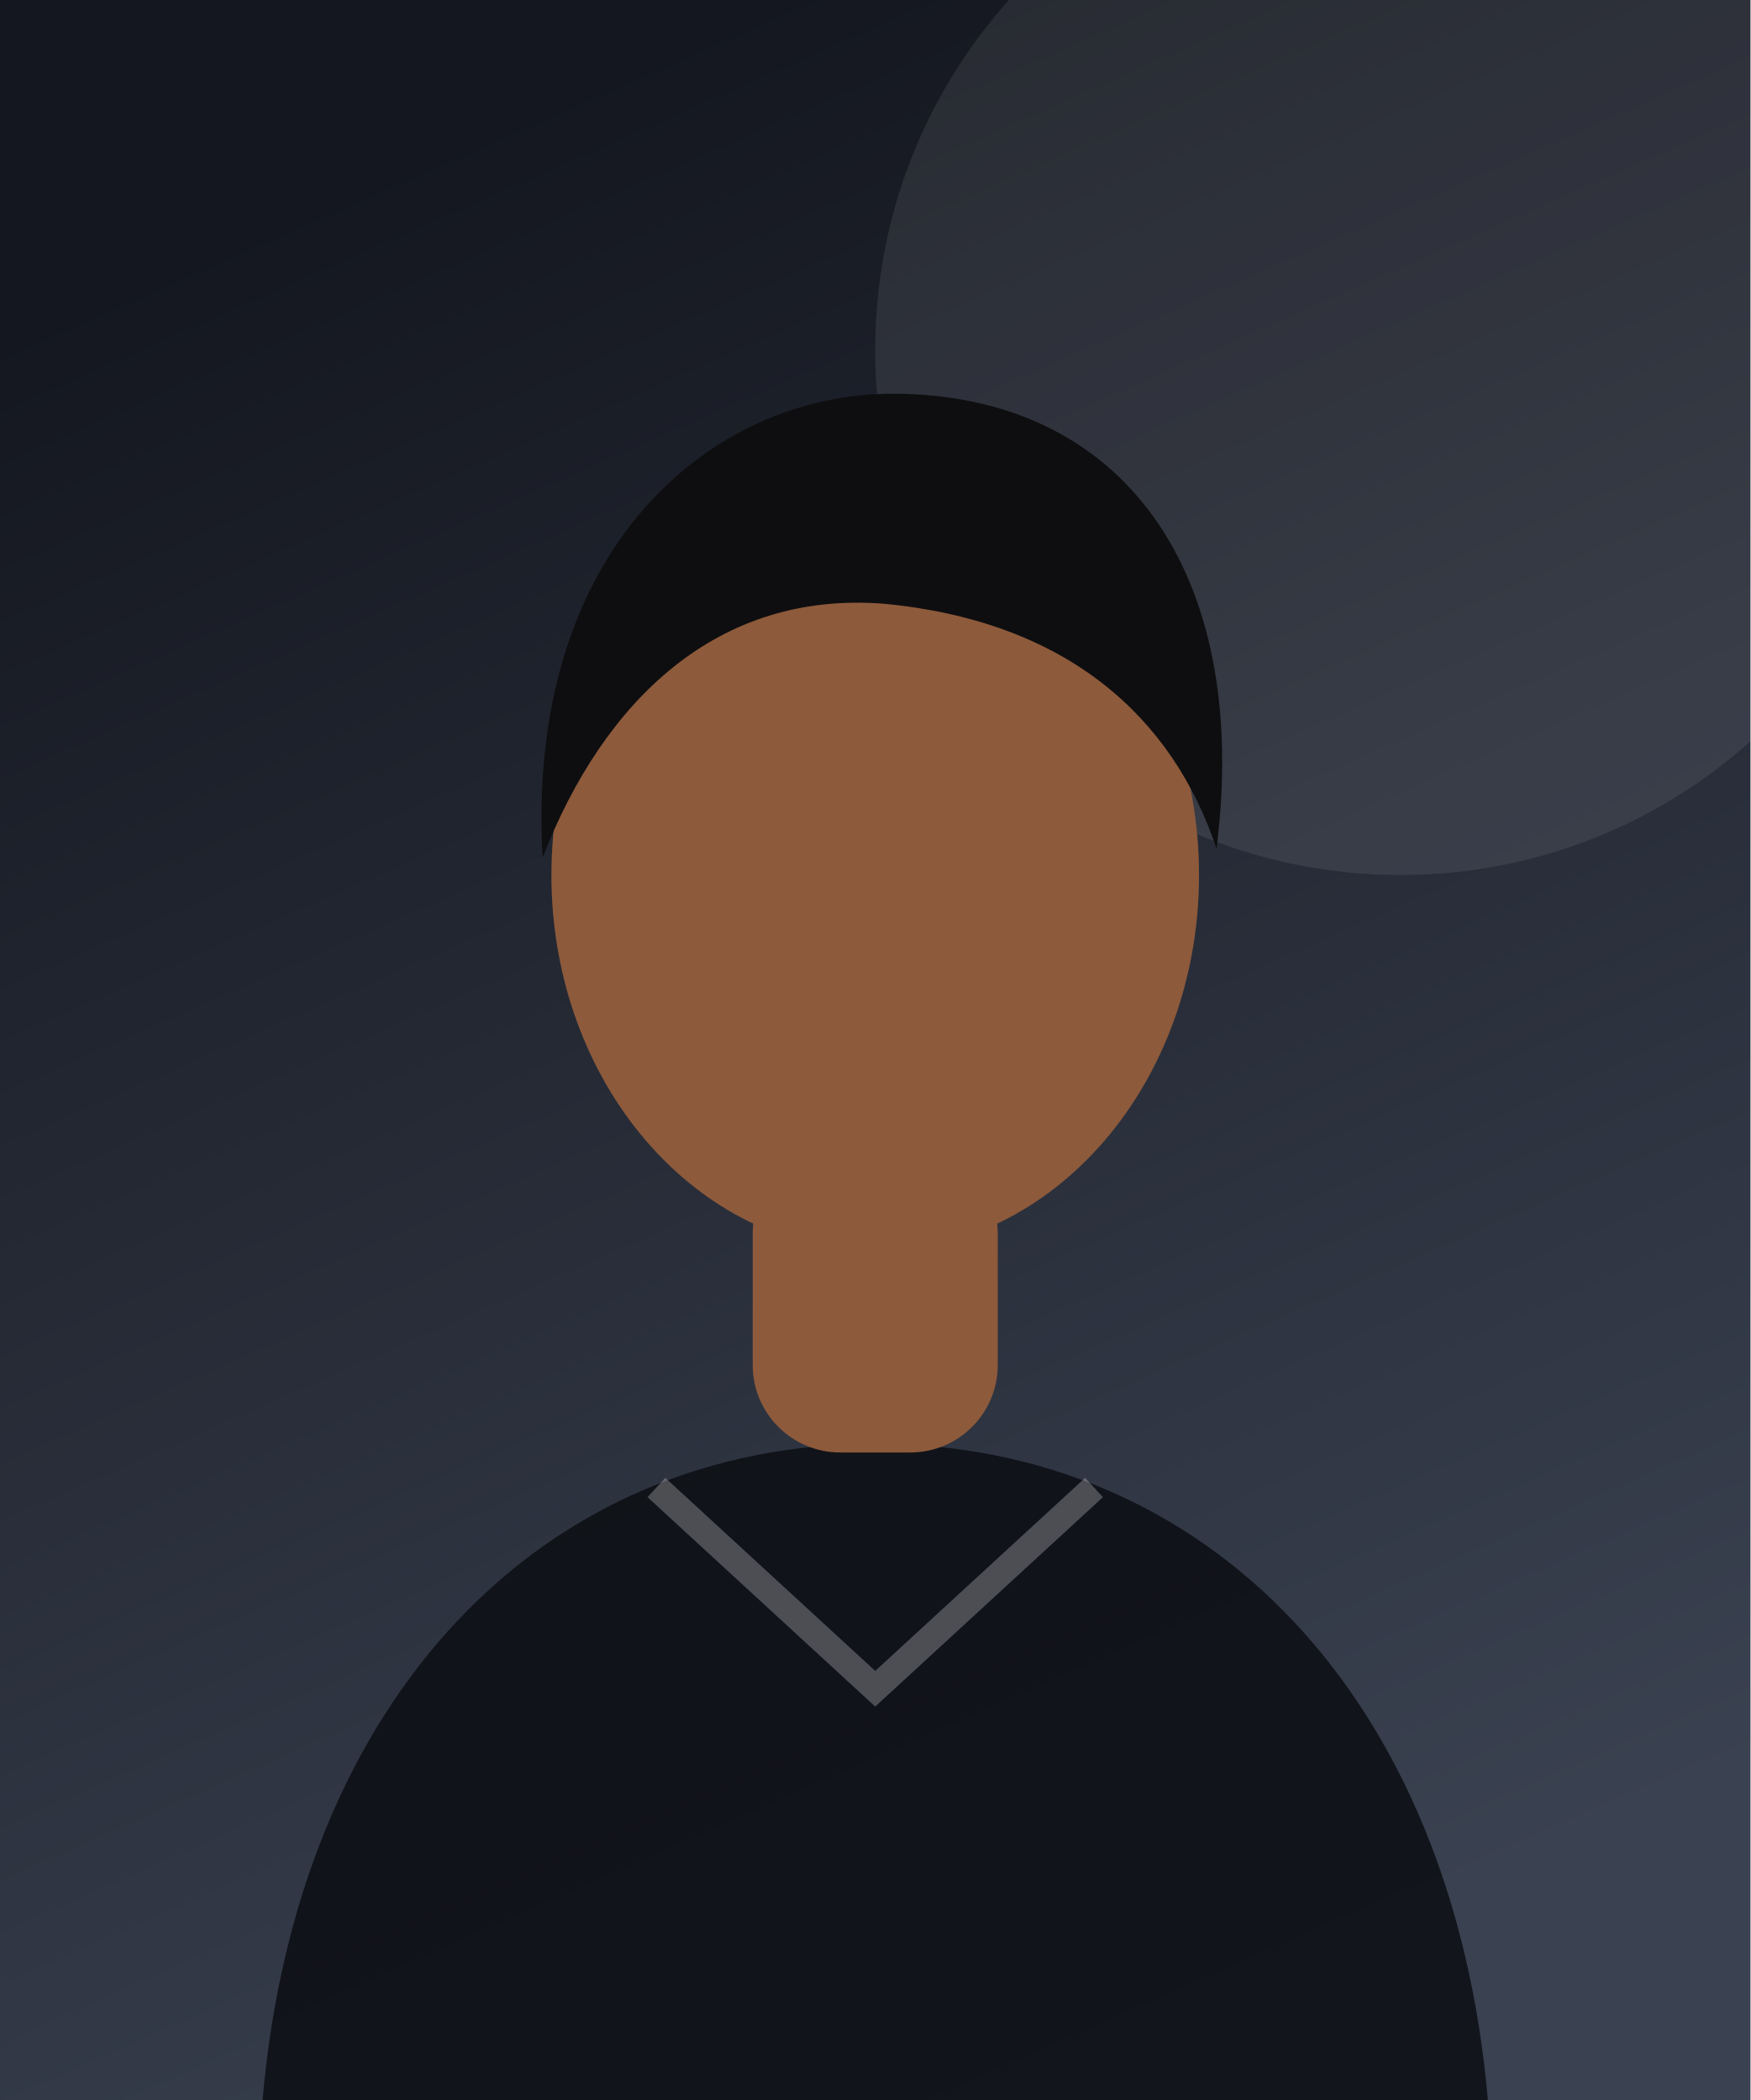
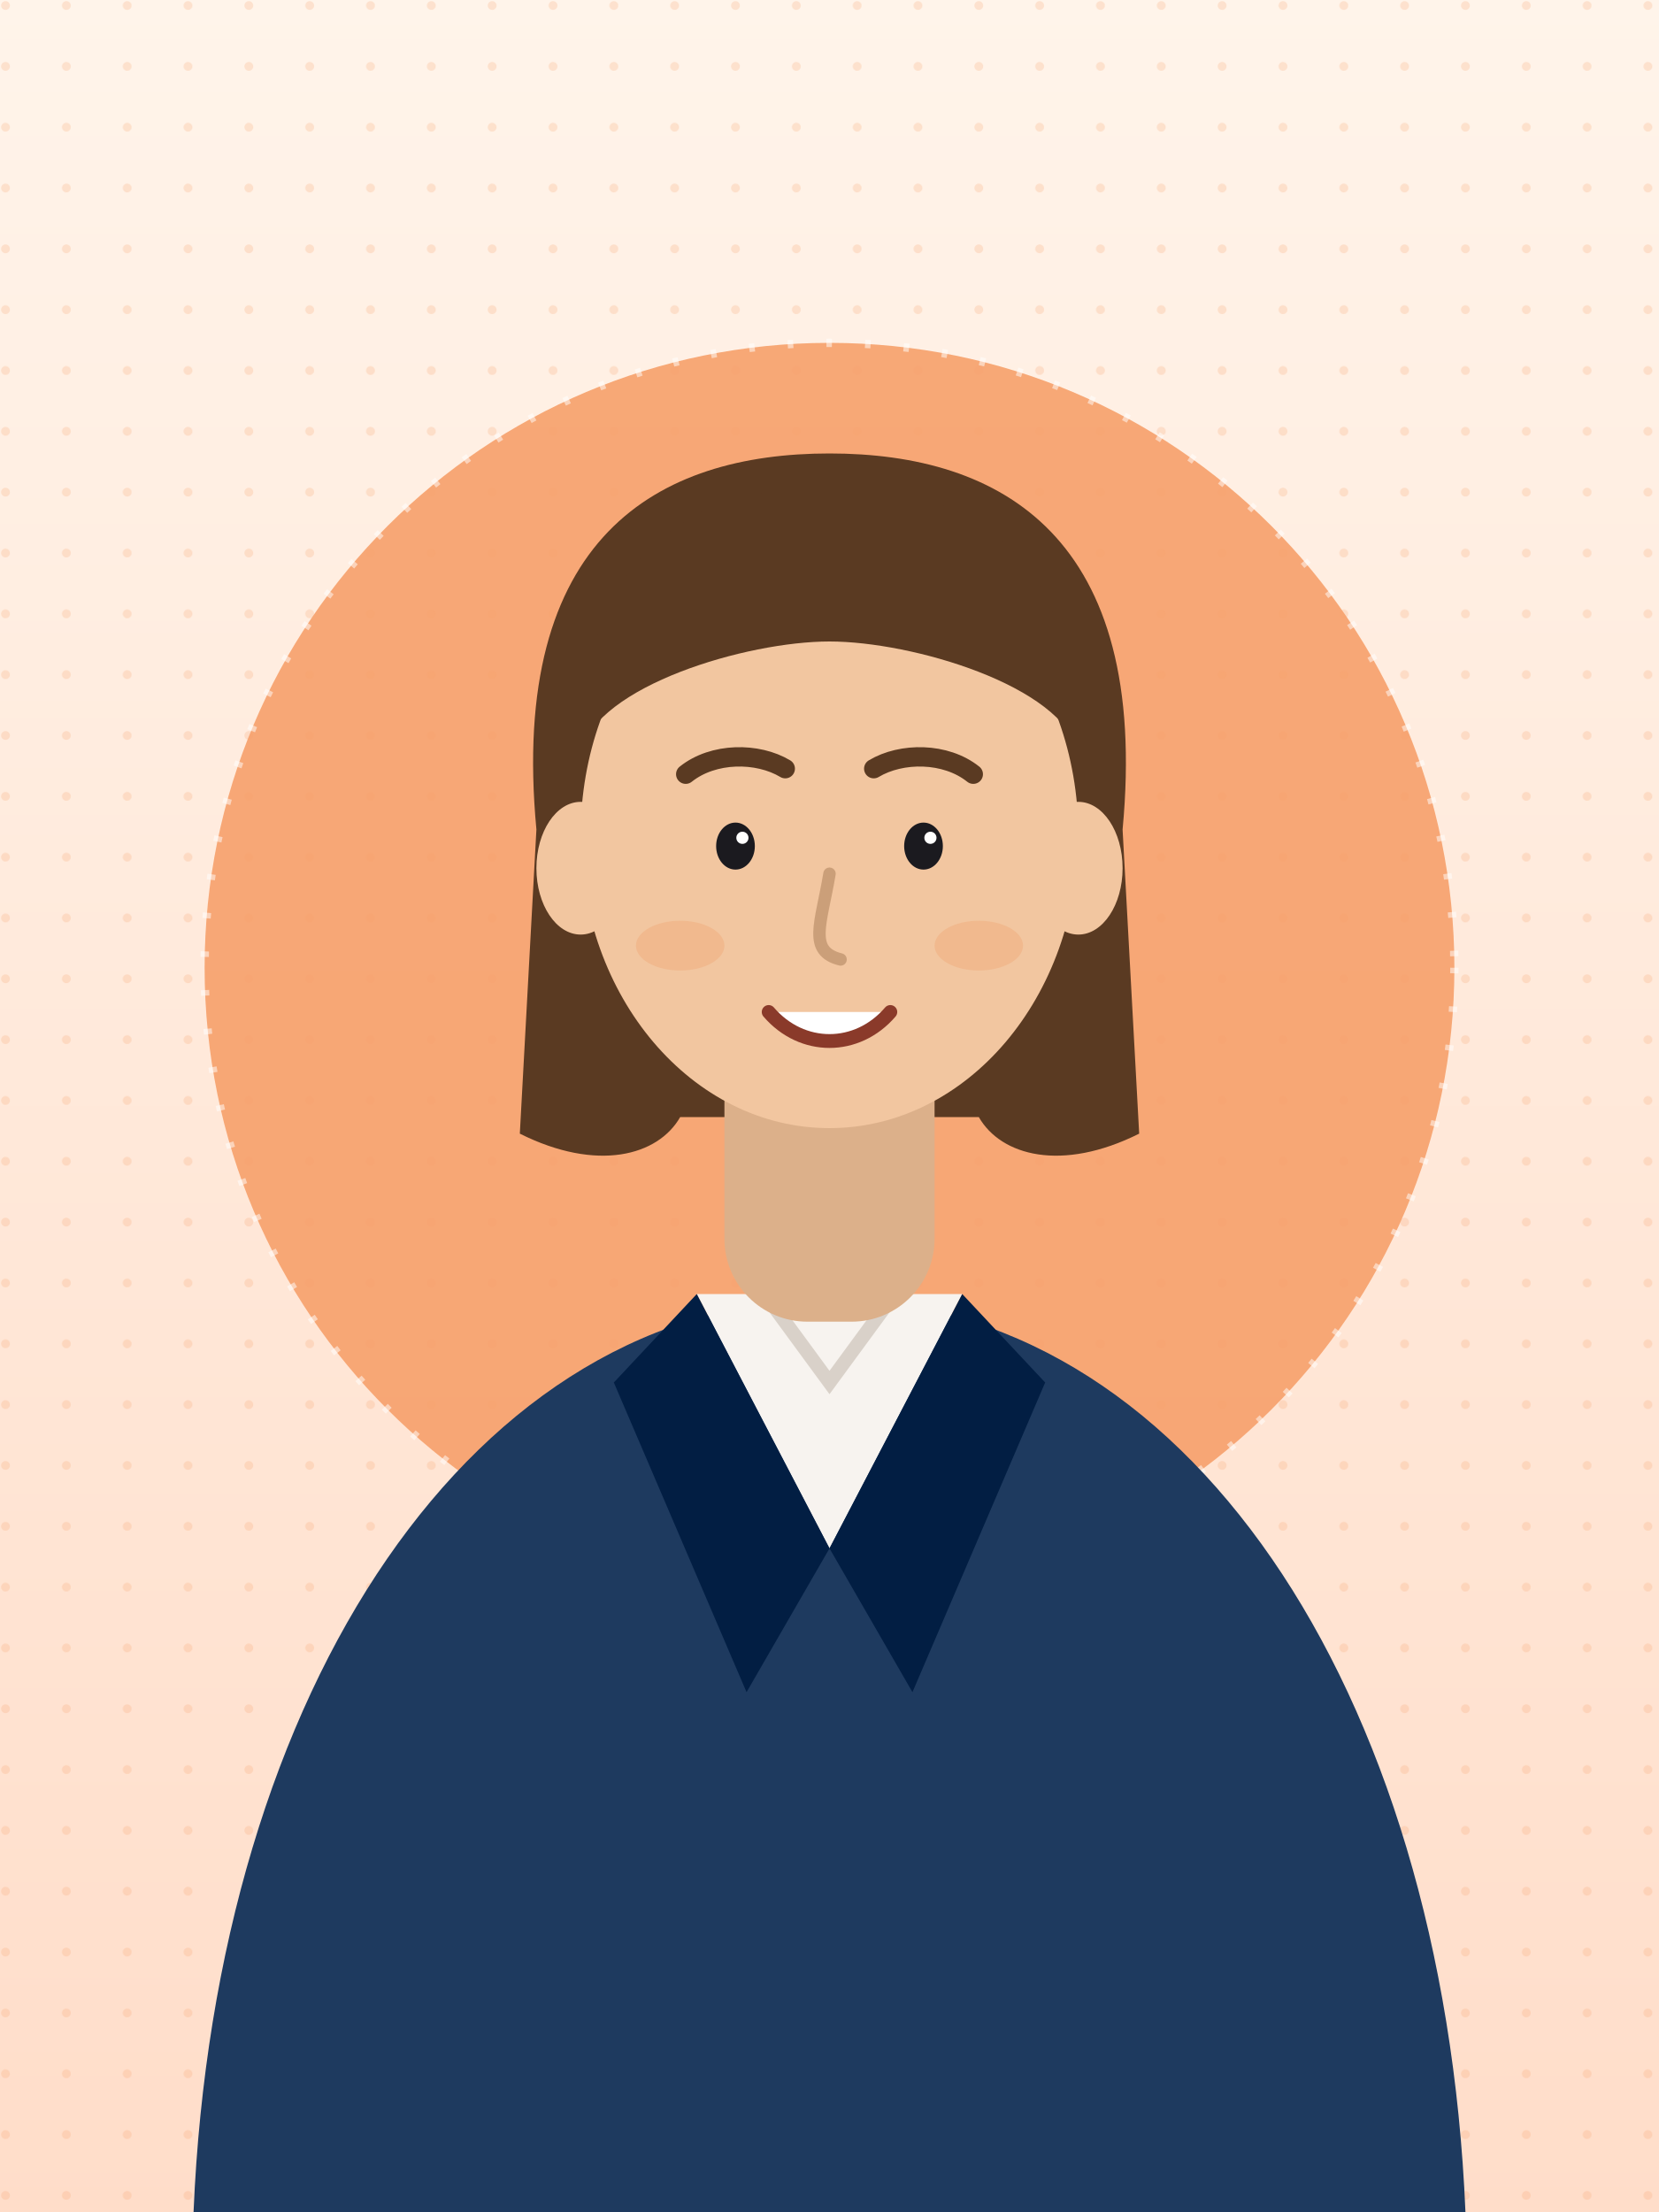
- <svg xmlns="http://www.w3.org/2000/svg" viewBox="0 0 400 480" width="400" height="480">
+ <svg xmlns="http://www.w3.org/2000/svg" viewBox="0 0 600 800" width="600" height="800">
  <defs>
-     <linearGradient id="g" gradientTransform="rotate(70 .5 .5)">
-       <stop offset="0" stop-color="#14171F" />
-       <stop offset="1" stop-color="#3A4150" />
+     <linearGradient id="bg7" x1="0" y1="0" x2="0" y2="1">
+       <stop offset="0" stop-color="#FFF4EA" />
+       <stop offset="1" stop-color="#FFDDC9" />
    </linearGradient>
+     <pattern id="dots7" width="22" height="22" patternUnits="userSpaceOnUse">
+       <circle cx="2" cy="2" r="1.6" fill="#F6A06A" opacity=".22" />
+     </pattern>
  </defs>
-   <rect width="400" height="480" fill="url(#g)" />
-   <circle cx="320" cy="80" r="120" fill="#fff" opacity=".08" />
-   <path d="M60 480c8-92 64-150 140-150s132 58 140 150z" fill="#0B0D12" opacity=".85" />
-   <path d="M150 340l50 46 50-46" fill="none" stroke="#fff" stroke-opacity=".25" stroke-width="6" />
-   <rect x="172" y="262" width="56" height="70" rx="20" fill="#8D5A3B" />
-   <ellipse cx="200" cy="200" rx="74" ry="86" fill="#8D5A3B" />
-   <path d="M124 196c-4-70 38-106 80-106 52 0 82 40 74 104-10-30-34-52-76-56-38-3-64 22-78 58z" fill="#0E0E10" />
+   <rect width="600" height="800" fill="url(#bg7)" />
+   <rect width="600" height="800" fill="url(#dots7)" />
+   <circle cx="300" cy="350" r="226" fill="#F6A06A" opacity=".9" />
+   <circle cx="300" cy="350" r="226" fill="none" stroke="#fff" stroke-opacity=".5" stroke-width="3" stroke-dasharray="2 12" />
+   <path d="M70 800C78 610 172 470 300 470C428 470 522 610 530 800Z" fill="#1E3A5F" />
+   <path d="M252 468L300 560L348 468Z" fill="#F7F3EF" />
+   <path d="M278 470L300 500L322 470" fill="none" stroke="#D9D1C9" stroke-width="5" />
+   <path d="M252 468L300 560L270 612L222 500Z" fill="#021e43" />
+   <path d="M348 468L300 560L330 612L378 500Z" fill="#021e43" />
+   <path d="M194 300C184 194 238 164 300 164C362 164 416 194 406 300L412 410C384 424 362 418 354 404L246 404C238 418 216 424 188 410Z" fill="#5A3A22" />
+   <rect x="262" y="360" width="76" height="118" rx="30" fill="#dcb08a" />
+   <ellipse cx="210" cy="314" rx="16" ry="24" fill="#F2C6A0" />
+   <ellipse cx="390" cy="314" rx="16" ry="24" fill="#F2C6A0" />
+   <ellipse cx="300" cy="302" rx="90" ry="106" fill="#F2C6A0" />
+   <path d="M210 272C210 200 250 176 300 176C350 176 390 200 390 272C384 248 330 232 300 232C270 232 216 248 210 272Z" fill="#5A3A22" />
+   <path d="M248 280C258 272 274 272 284 278M316 278C326 272 342 272 352 280" fill="none" stroke="#5A3A22" stroke-width="7" stroke-linecap="round" />
+   <ellipse cx="266" cy="306" rx="7" ry="8.5" fill="#1B1A1F" />
+   <ellipse cx="334" cy="306" rx="7" ry="8.5" fill="#1B1A1F" />
+   <circle cx="268.5" cy="303" r="2.2" fill="#fff" />
+   <circle cx="336.5" cy="303" r="2.2" fill="#fff" />
+   <path d="M300 316C297 334 292 344 304 347" fill="none" stroke="#ac805a" stroke-width="4.5" stroke-linecap="round" opacity=".55" />
+   <ellipse cx="246" cy="342" rx="16" ry="9" fill="#E8590C" opacity=".12" />
+   <ellipse cx="354" cy="342" rx="16" ry="9" fill="#E8590C" opacity=".12" />
+   <path d="M278 366C290 380 310 380 322 366" fill="#fff" stroke="#8A3A2A" stroke-width="5" stroke-linecap="round" stroke-linejoin="round" />
</svg>
